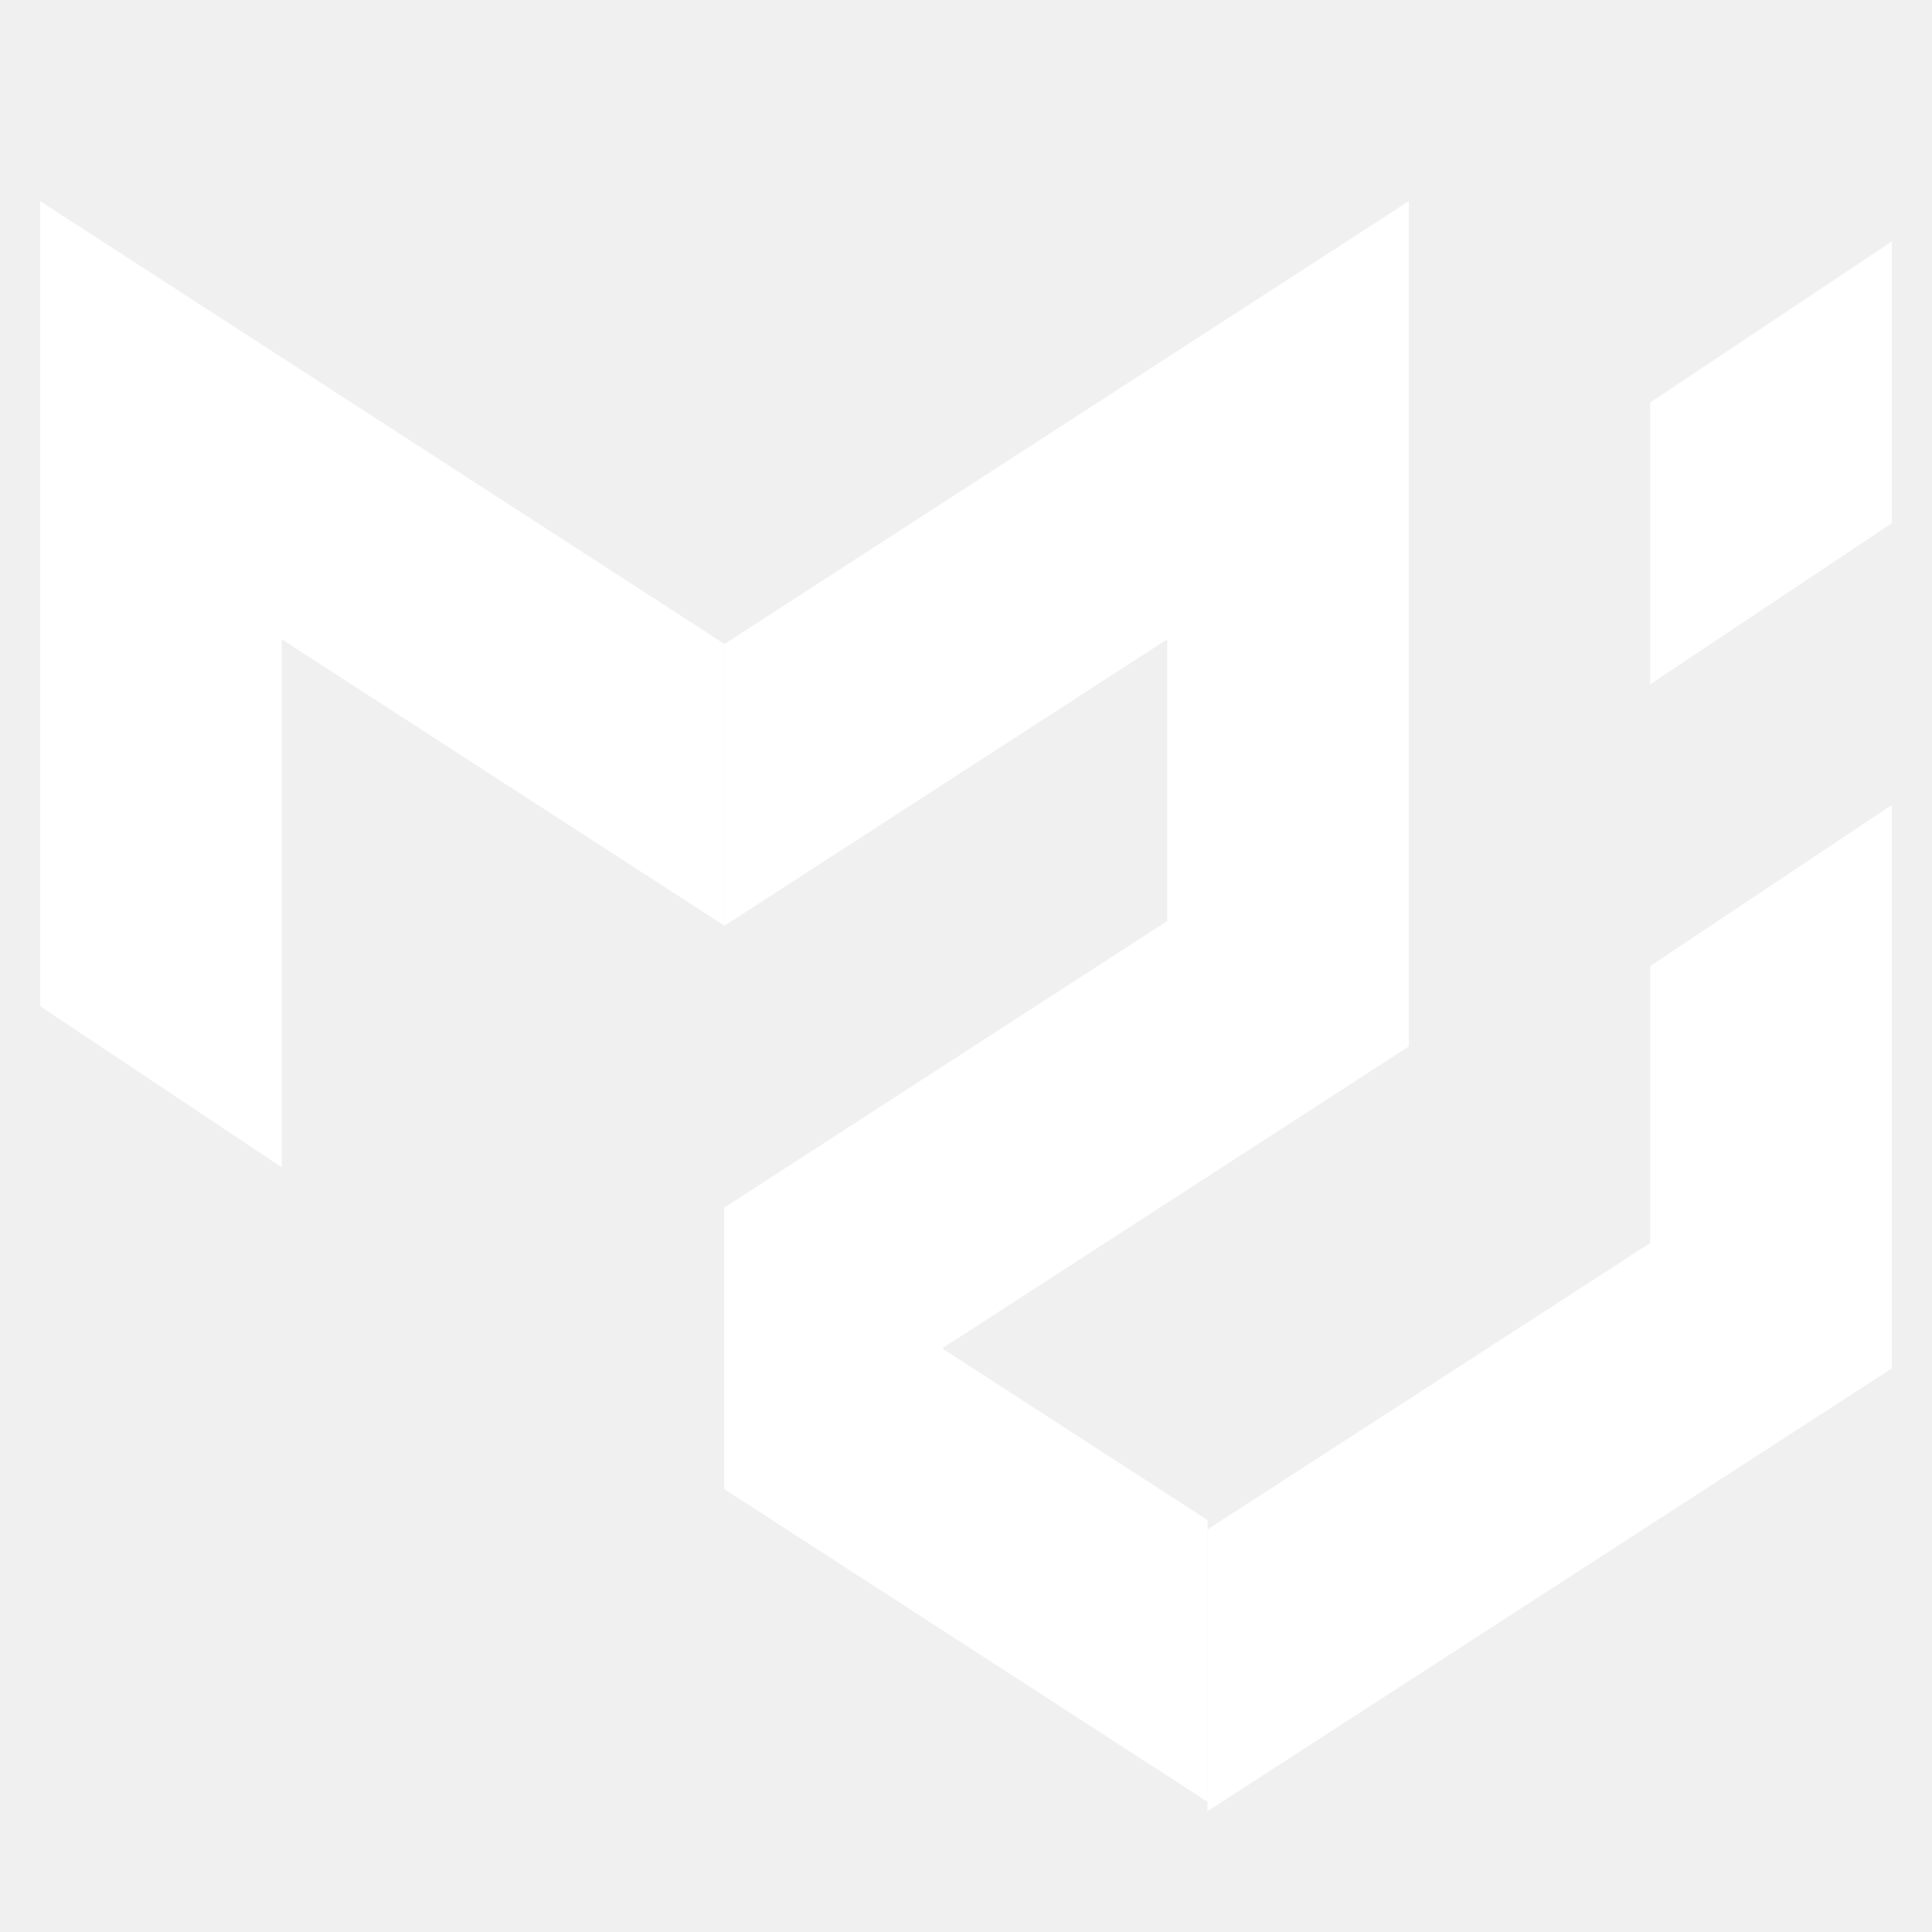
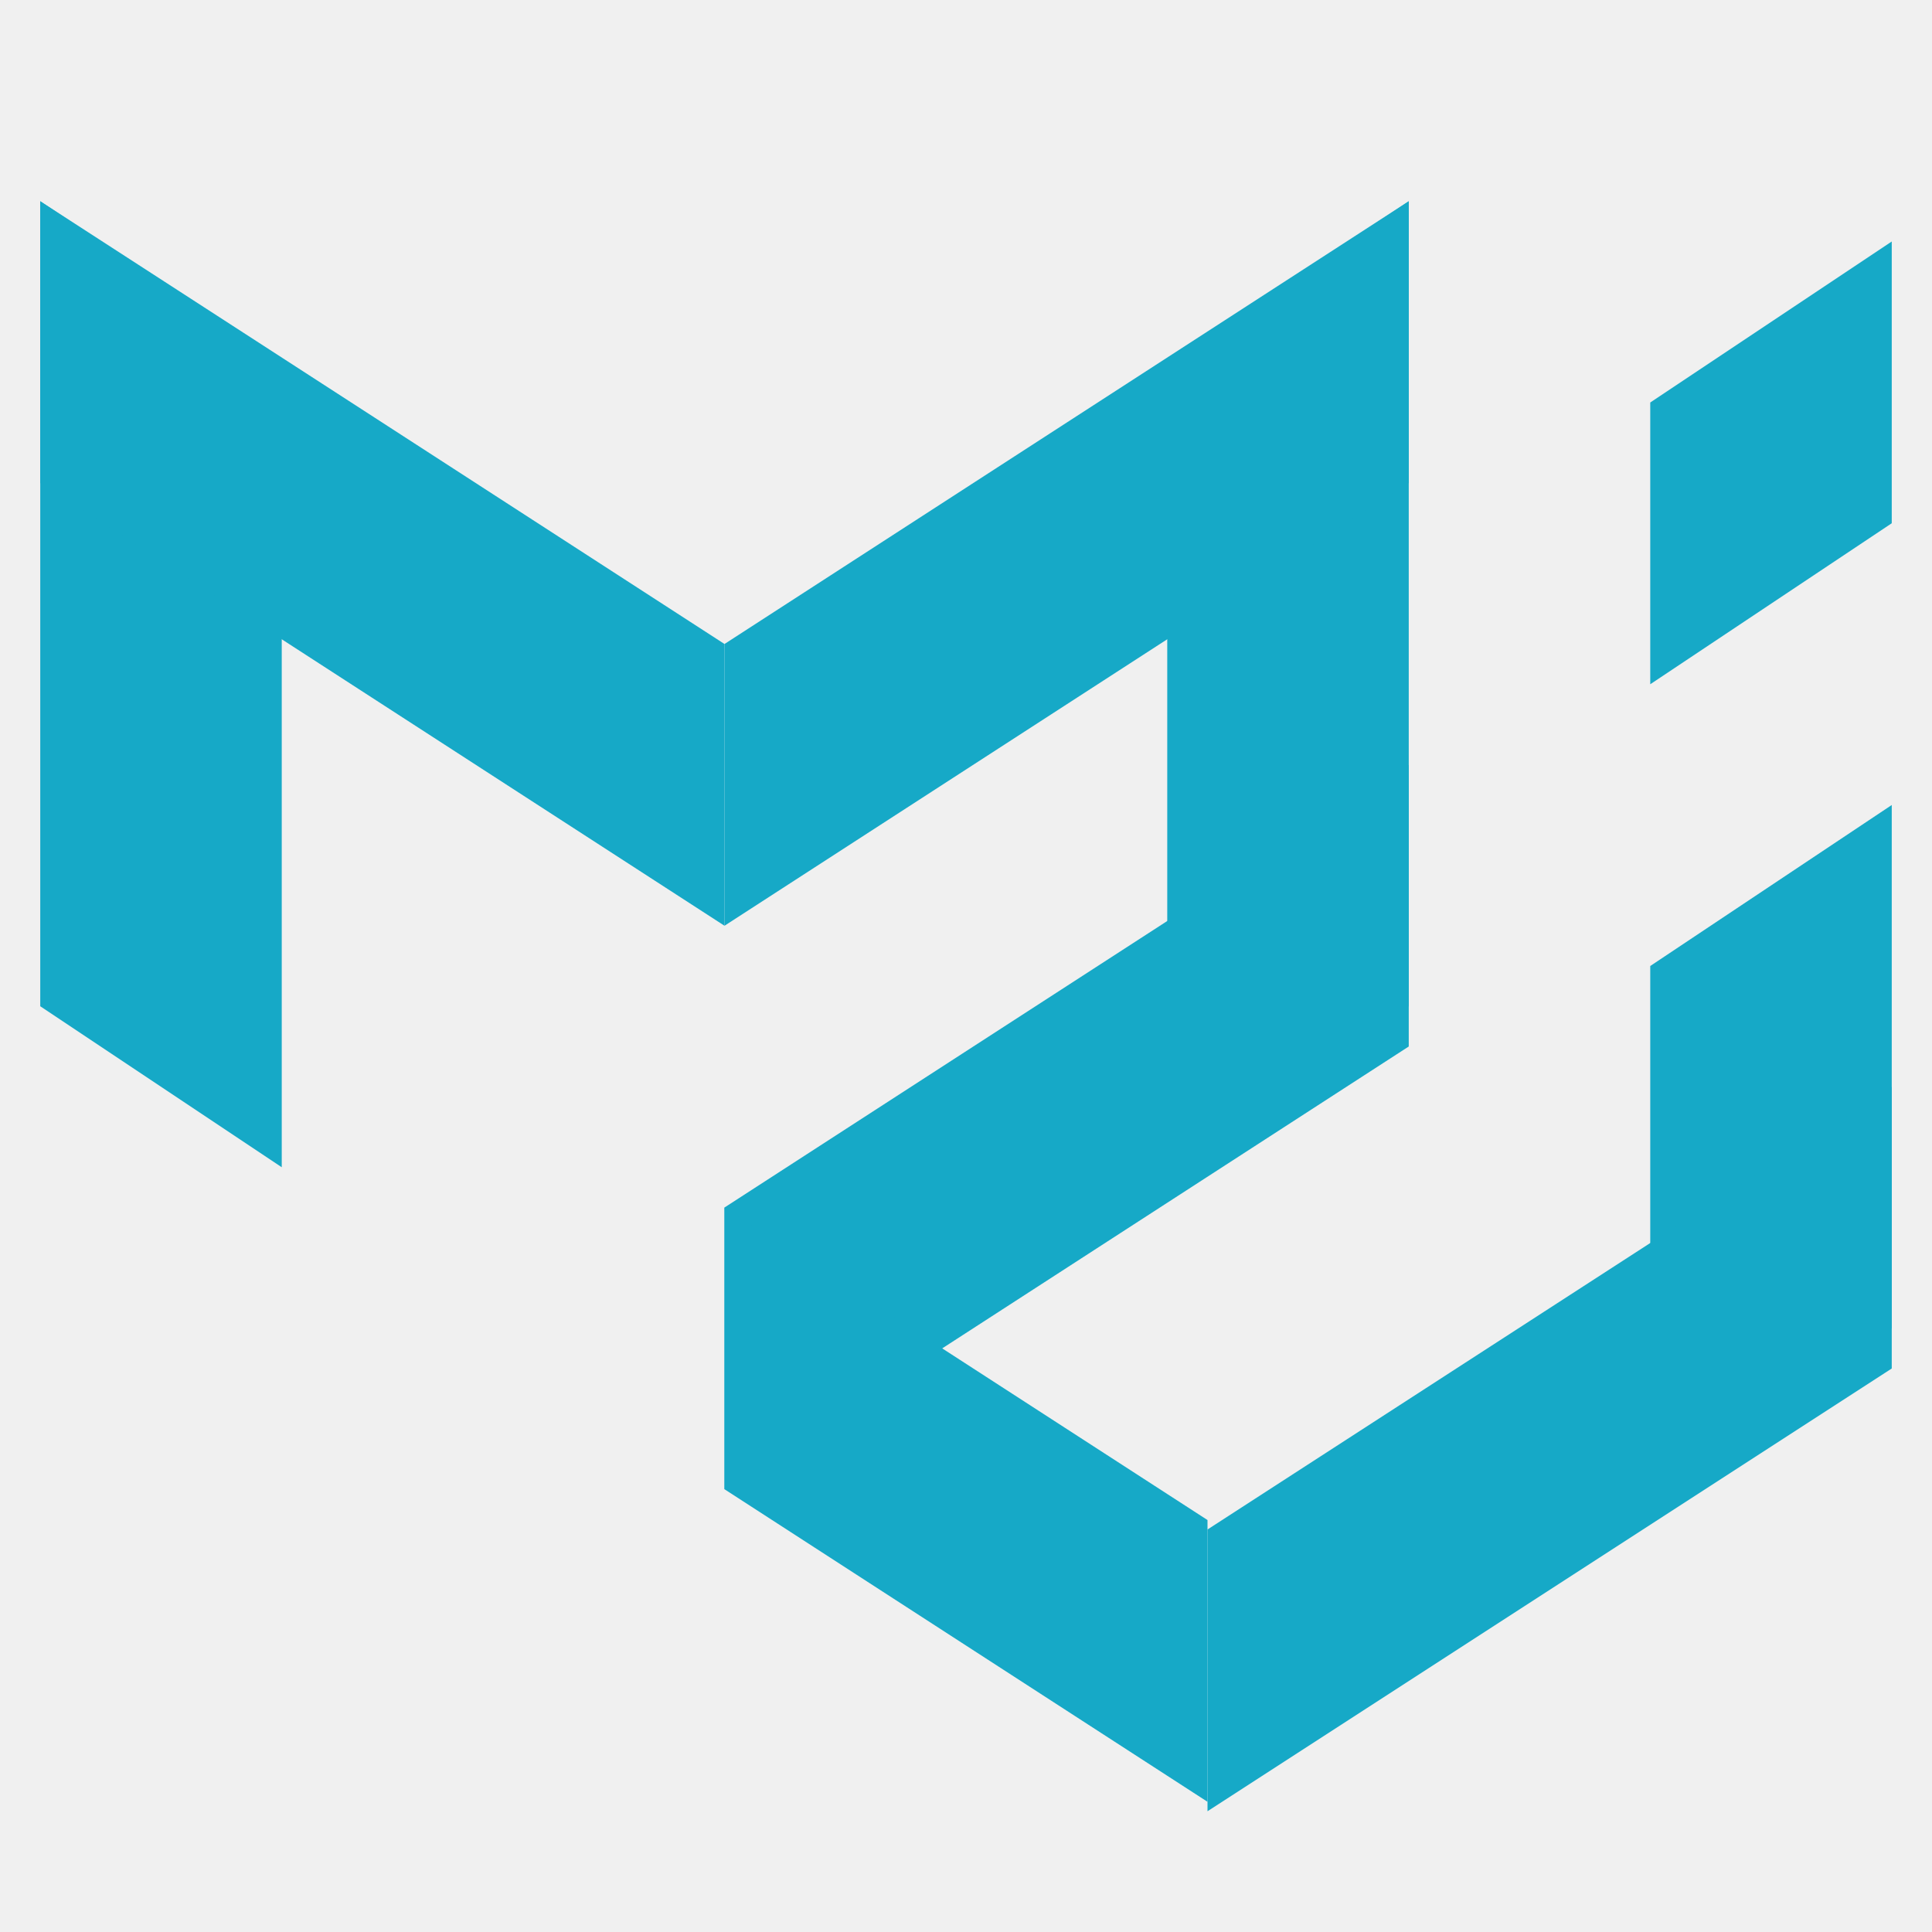
<svg xmlns="http://www.w3.org/2000/svg" viewBox="0,0,256,256" width="48px" height="48px" fill-rule="nonzero">
-   <g fill="#ffffff" fill-rule="nonzero" stroke="none" stroke-width="1" stroke-linecap="butt" stroke-linejoin="miter" stroke-miterlimit="10" stroke-dasharray="" stroke-dashoffset="0" font-family="none" font-weight="none" font-size="none" text-anchor="none" style="mix-blend-mode: normal">
+   <g fill="#16a9c7" fill-rule="nonzero" stroke="none" stroke-width="1" stroke-linecap="butt" stroke-linejoin="miter" stroke-miterlimit="10" stroke-dasharray="" stroke-dashoffset="0" font-family="none" font-weight="none" font-size="none" text-anchor="none" style="mix-blend-mode: normal">
    <g transform="scale(5.33333,5.33333)">
      <path d="M1,5l6,4v20l-6,-4z" />
      <path d="M47,20l-6,4v13l6,-4z" />
      <path d="M47,6l-6,4v7l6,-4z" />
      <path d="M35,5l-6,4v20l6,-4z" />
      <path d="M1,12l17,11v-7l-17,-11z" />
      <path d="M35,12l-17,11v-7l17,-11z" />
      <path d="M35,26l-17,11v-7l17,-11z" />
      <path d="M47,34l-17,11v-7l17,-11z" />
      <path d="M30,37.765l-12,-7.765v7l12,7.765z" />
    </g>
  </g>
</svg>
